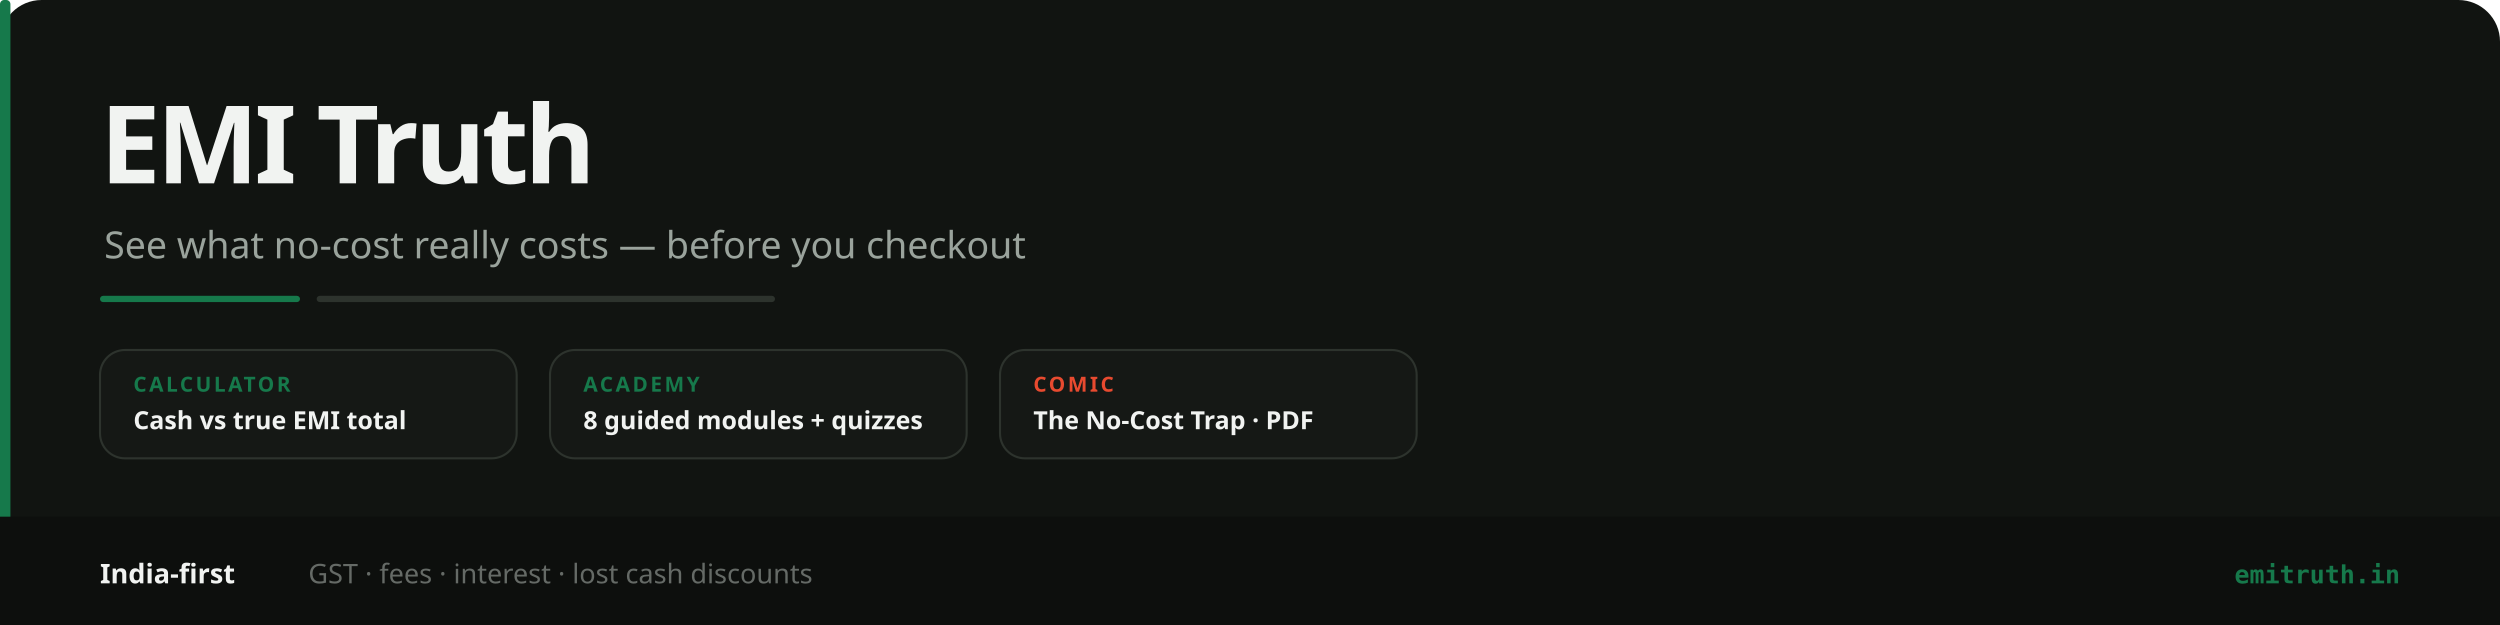
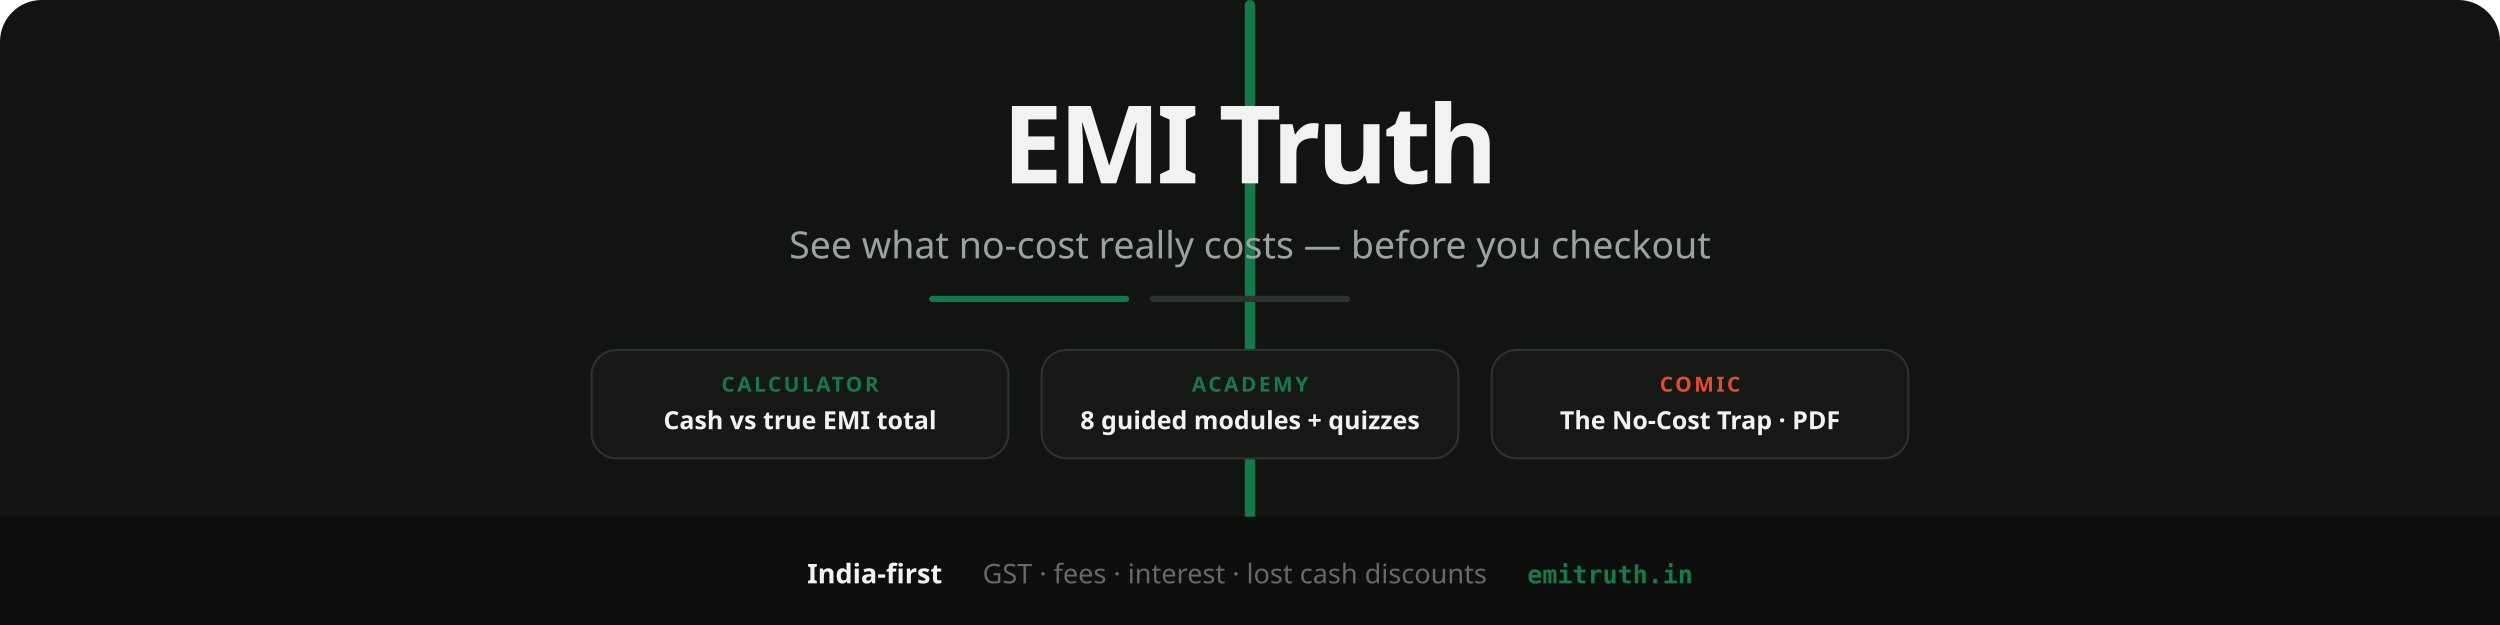
<svg xmlns="http://www.w3.org/2000/svg" viewBox="0 0 1200 300" role="img" aria-label="EMI Truth dark banner panel">
  <rect width="1200" height="300" rx="20" fill="#111411" />
-   <rect x="0" y="0" width="5" height="300" rx="2" fill="#16794b" />
-   <text x="48" y="88" fill="#f1f3f1" font-family="Segoe UI, Manrope, system-ui, sans-serif" font-size="52" font-weight="900" letter-spacing="-2">EMI Truth</text>
-   <text x="50" y="124" fill="#9aa39c" font-family="Segoe UI, Manrope, system-ui, sans-serif" font-size="18" font-weight="500">See what no-cost really costs — before you checkout</text>
-   <rect x="48" y="142" width="96" height="3" rx="1.5" fill="#16794b" />
-   <rect x="152" y="142" width="220" height="3" rx="1.5" fill="#2d332d" />
-   <g transform="translate(48, 168)">
+   <rect x="597.5" y="0" width="5" height="300" rx="2.5" fill="#16794b" />
+   <text x="600" y="88" text-anchor="middle" fill="#f1f3f1" font-family="Segoe UI, Manrope, system-ui, sans-serif" font-size="52" font-weight="900" letter-spacing="-2">EMI Truth</text>
+   <text x="600" y="124" text-anchor="middle" fill="#9aa39c" font-family="Segoe UI, Manrope, system-ui, sans-serif" font-size="18" font-weight="500">See what no-cost really costs — before you checkout</text>
+   <rect x="446" y="142" width="96" height="3" rx="1.5" fill="#16794b" />
+   <rect x="552" y="142" width="96" height="3" rx="1.5" fill="#2d332d" />
+   <g transform="translate(284, 168)">
    <rect width="200" height="52" rx="12" fill="#151815" stroke="#2d332d" stroke-width="1" />
-     <text x="16" y="20" fill="#16794b" font-family="Segoe UI, Manrope, sans-serif" font-size="10" font-weight="700" letter-spacing="1.2">CALCULATOR</text>
-     <text x="16" y="38" fill="#f1f3f1" font-family="Segoe UI, Manrope, sans-serif" font-size="12" font-weight="600">Cash vs true EMI total</text>
+     <text x="100" y="20" text-anchor="middle" fill="#16794b" font-family="Segoe UI, Manrope, sans-serif" font-size="10" font-weight="700" letter-spacing="1.2">CALCULATOR</text>
+     <text x="100" y="38" text-anchor="middle" fill="#f1f3f1" font-family="Segoe UI, Manrope, sans-serif" font-size="12" font-weight="600">Cash vs true EMI total</text>
  </g>
-   <g transform="translate(264, 168)">
+   <g transform="translate(500, 168)">
    <rect width="200" height="52" rx="12" fill="#151815" stroke="#2d332d" stroke-width="1" />
-     <text x="16" y="20" fill="#16794b" font-family="Segoe UI, Manrope, sans-serif" font-size="10" font-weight="700" letter-spacing="1.2">ACADEMY</text>
-     <text x="16" y="38" fill="#f1f3f1" font-family="Segoe UI, Manrope, sans-serif" font-size="12" font-weight="600">8 guided modules + quizzes</text>
+     <text x="100" y="20" text-anchor="middle" fill="#16794b" font-family="Segoe UI, Manrope, sans-serif" font-size="10" font-weight="700" letter-spacing="1.2">ACADEMY</text>
+     <text x="100" y="38" text-anchor="middle" fill="#f1f3f1" font-family="Segoe UI, Manrope, sans-serif" font-size="12" font-weight="600">8 guided modules + quizzes</text>
  </g>
-   <g transform="translate(480, 168)">
+   <g transform="translate(716, 168)">
    <rect width="200" height="52" rx="12" fill="#151815" stroke="#2d332d" stroke-width="1" />
-     <text x="16" y="20" fill="#e84a2f" font-family="Segoe UI, Manrope, sans-serif" font-size="10" font-weight="700" letter-spacing="1.2">COMIC</text>
-     <text x="16" y="38" fill="#f1f3f1" font-family="Segoe UI, Manrope, sans-serif" font-size="12" font-weight="600">The No-Cost Trap · PDF</text>
+     <text x="100" y="20" text-anchor="middle" fill="#e84a2f" font-family="Segoe UI, Manrope, sans-serif" font-size="10" font-weight="700" letter-spacing="1.2">COMIC</text>
+     <text x="100" y="38" text-anchor="middle" fill="#f1f3f1" font-family="Segoe UI, Manrope, sans-serif" font-size="12" font-weight="600">The No-Cost Trap · PDF</text>
  </g>
  <rect x="0" y="248" width="1200" height="52" fill="#0d0f0d" />
-   <text x="48" y="280" fill="#f1f3f1" font-family="Segoe UI, Manrope, sans-serif" font-size="13" font-weight="700">India-first</text>
-   <text x="148" y="280" fill="#656a66" font-family="Segoe UI, Manrope, sans-serif" font-size="13">GST · fees · interest · lost cash discounts</text>
-   <text x="1152" y="280" text-anchor="end" fill="#16794b" font-family="ui-monospace, monospace" font-size="12" font-weight="700">emitruth.in</text>
+   <text x="600" y="280" text-anchor="middle" fill="#656a66" font-family="Segoe UI, Manrope, sans-serif" font-size="13">
+     <tspan fill="#f1f3f1" font-weight="700">India-first</tspan>
+     <tspan dx="16">GST · fees · interest · lost cash discounts</tspan>
+     <tspan dx="16" fill="#16794b" font-family="ui-monospace, monospace" font-size="12" font-weight="700">emitruth.in</tspan>
+   </text>
</svg>
